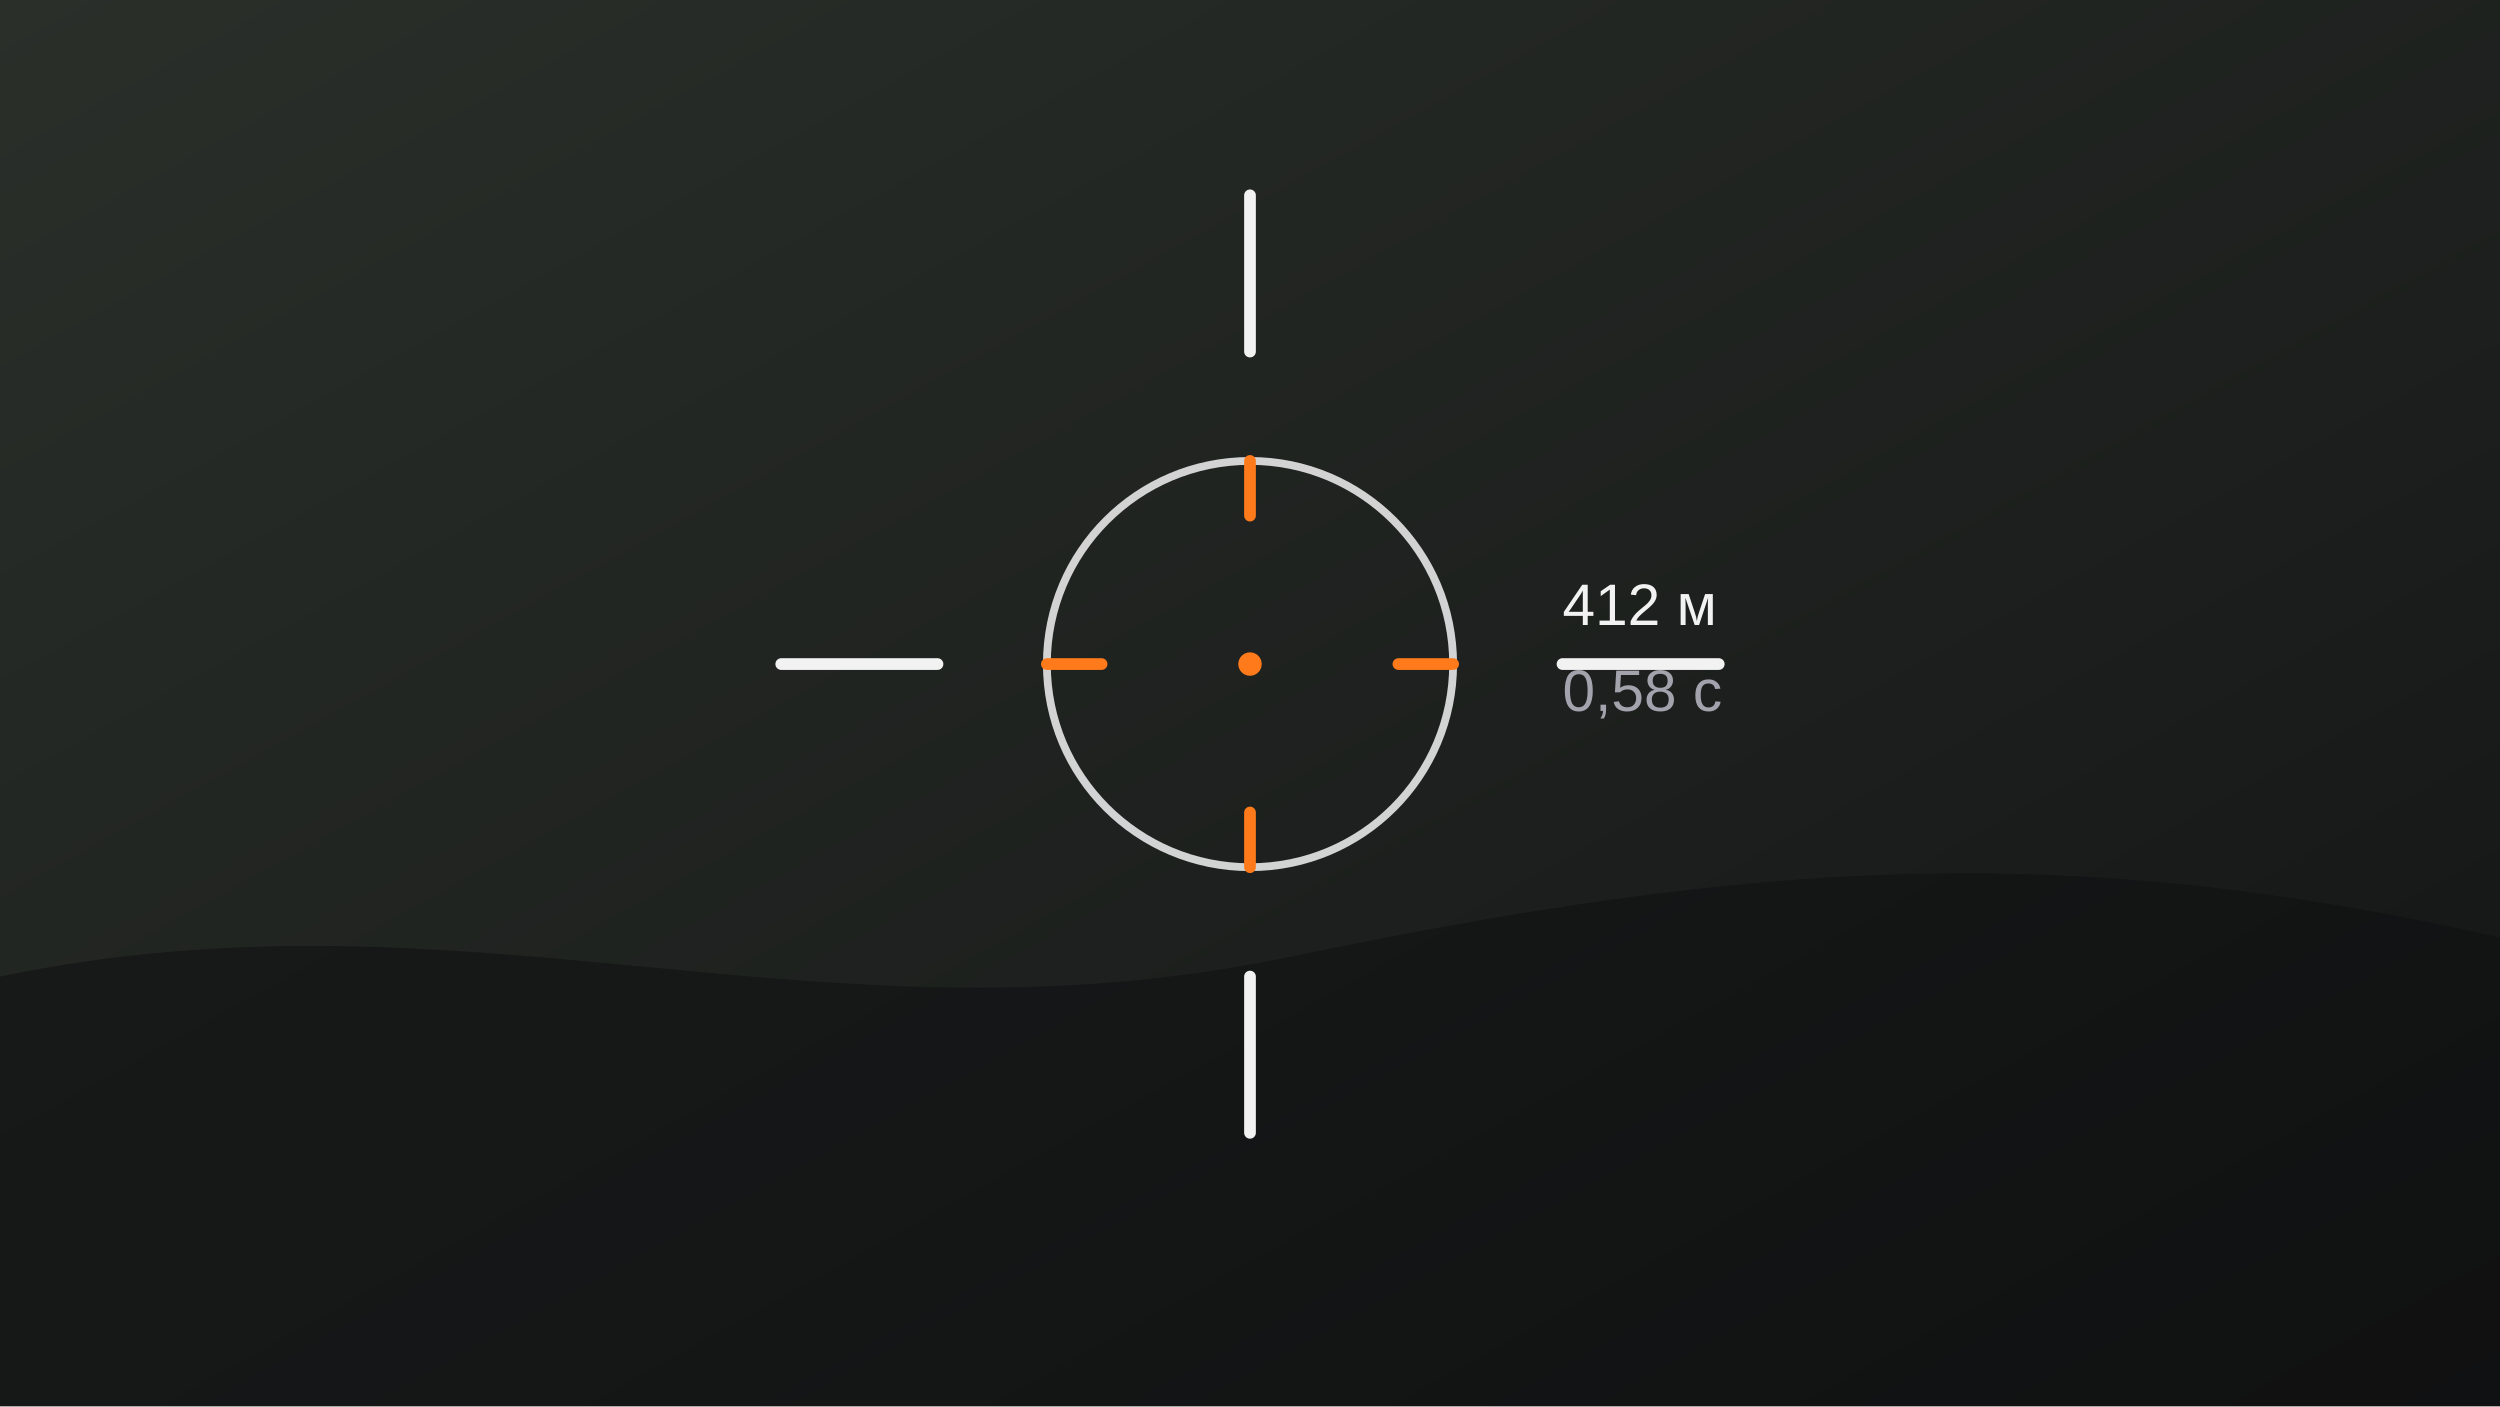
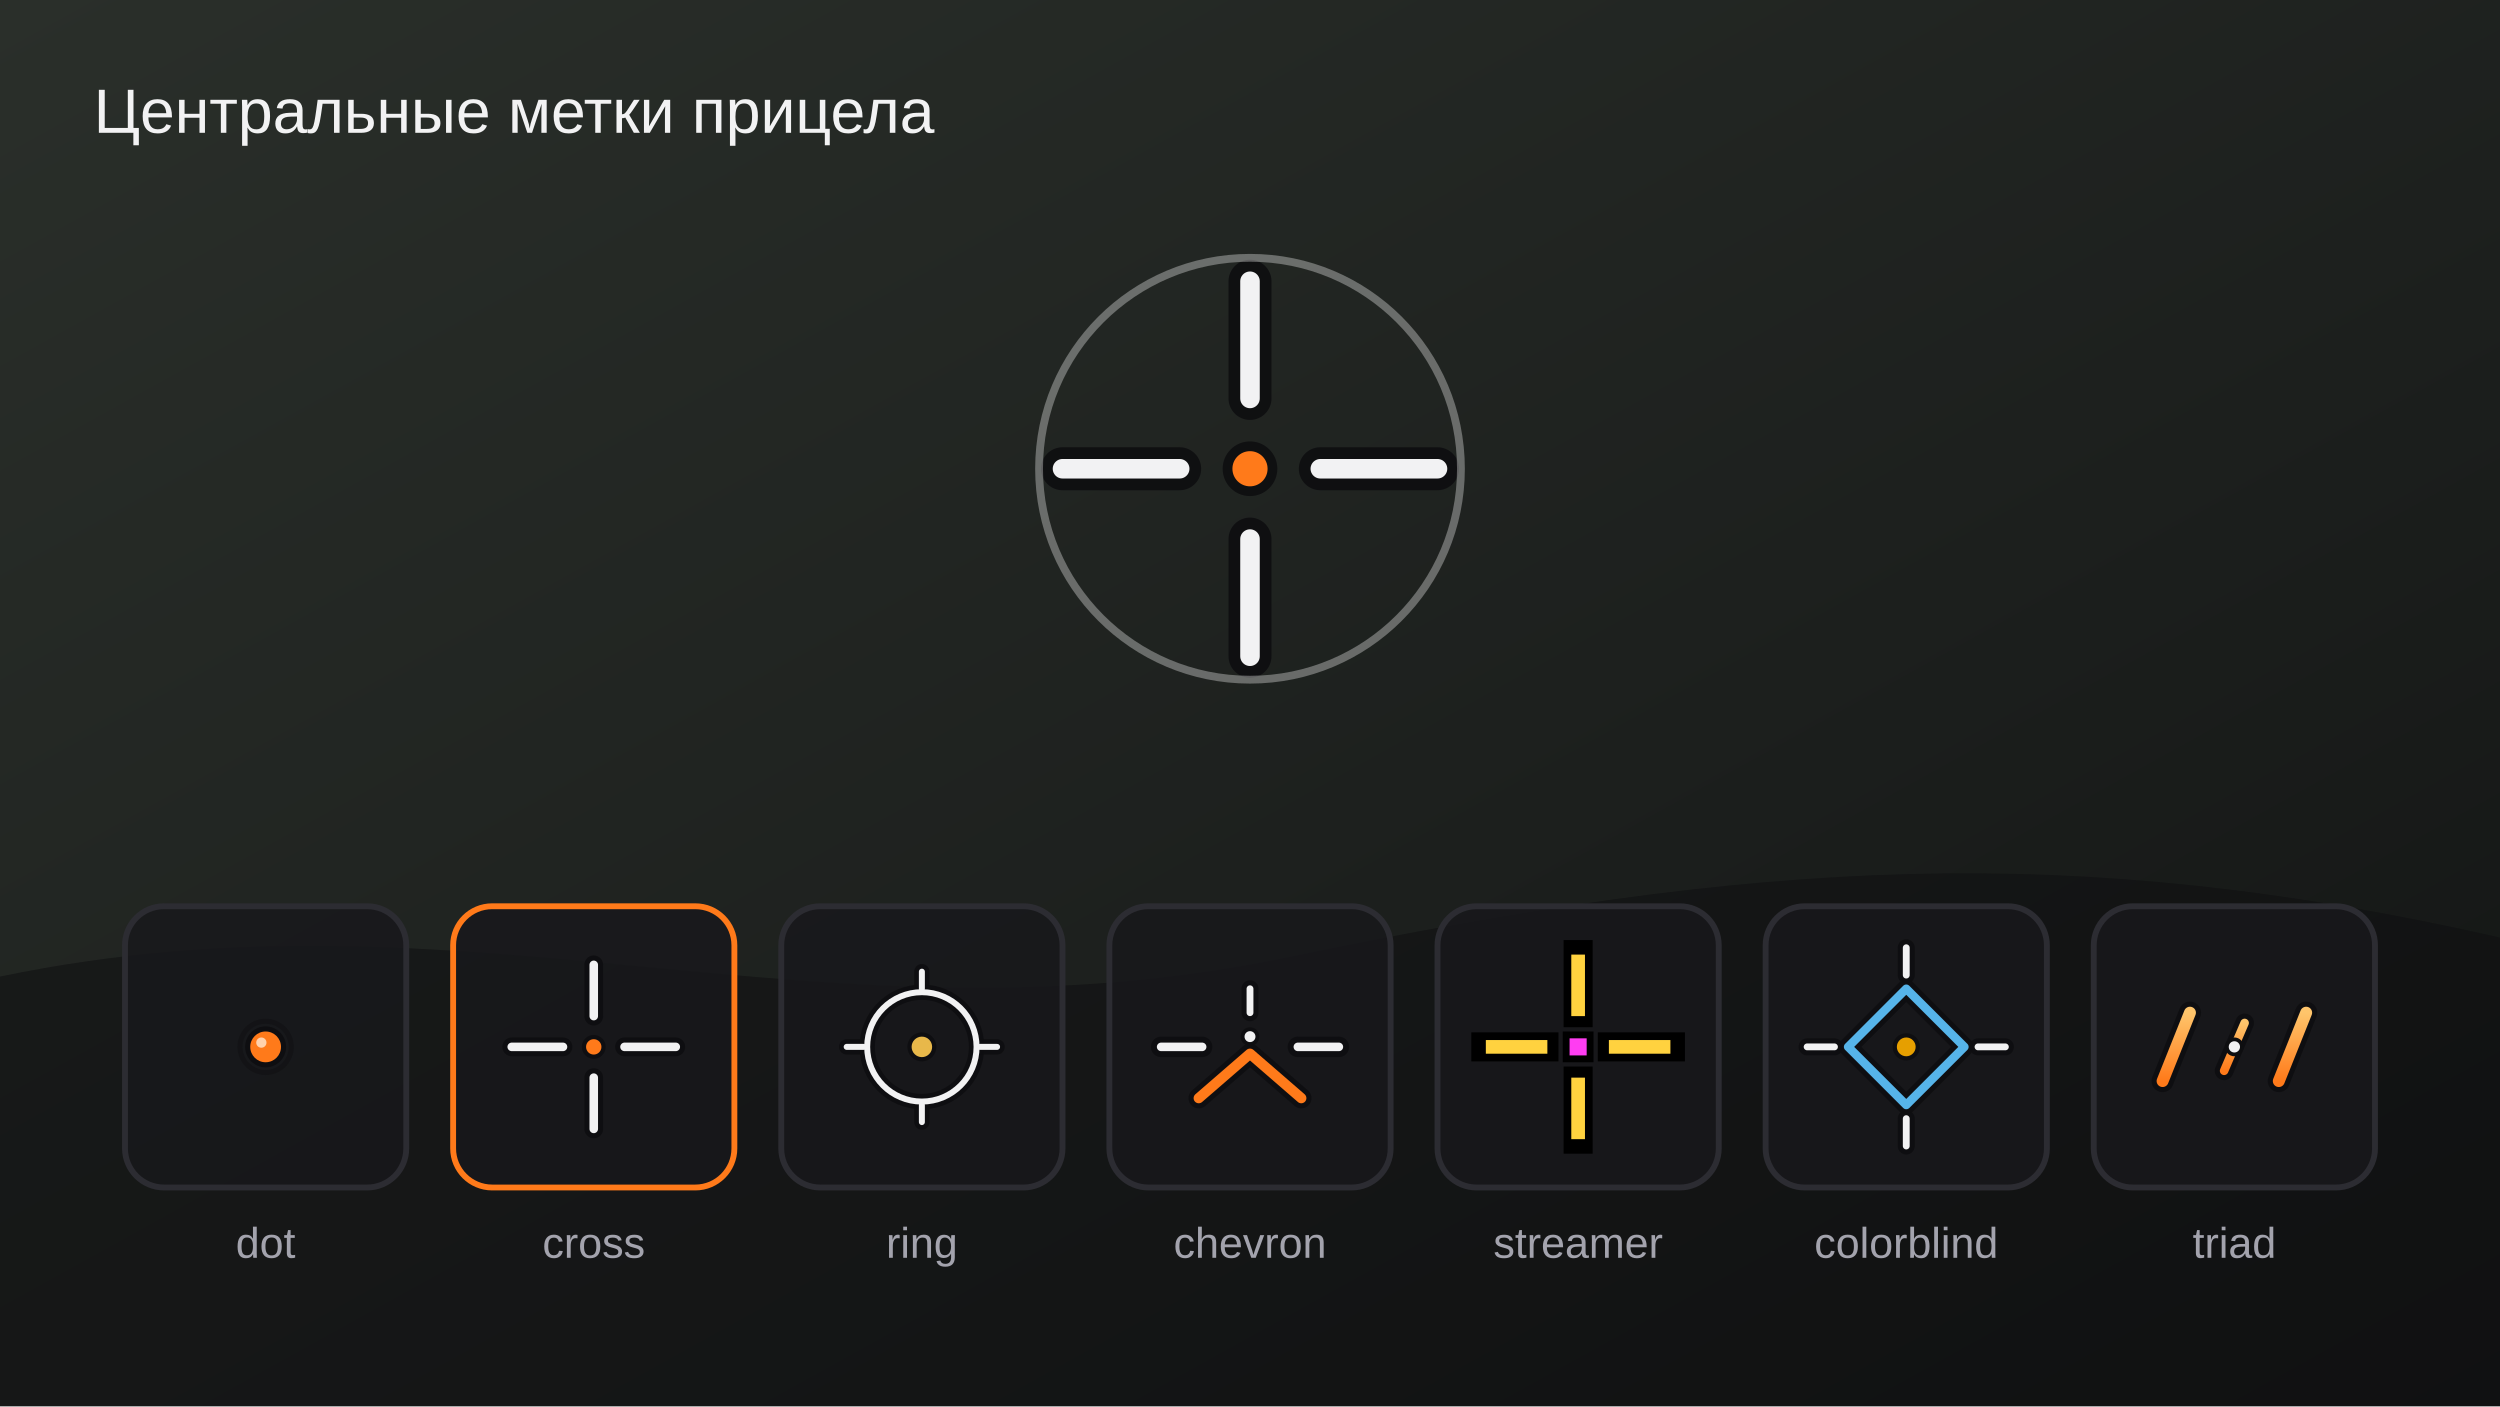
<svg xmlns="http://www.w3.org/2000/svg" width="640" height="360" viewBox="0 0 640 360">
  <defs>
    <linearGradient id="bg" x1="0" y1="0" x2="1" y2="1">
      <stop offset="0" stop-color="#2a2f2a" />
      <stop offset="0.6" stop-color="#1c1f1d" />
      <stop offset="1" stop-color="#121413" />
    </linearGradient>
  </defs>
  <rect width="640" height="360" fill="url(#bg)" />
  <path d="M0 250 C120 225 210 270 330 245 S530 215 640 240 V360 H0Z" fill="#0e0e10" opacity="0.55" />
-   <g transform="translate(320 170)" fill="none" stroke-linecap="round">
-     <circle r="52" stroke="#f2f2f3" stroke-opacity="0.85" stroke-width="2" />
-     <path d="M-80 0h-40M80 0h40M0 -80v-40M0 80v40" stroke="#f2f2f3" stroke-width="3" />
-     <circle r="3" fill="#ff7a1a" stroke="none" />
-     <path d="M-52 0h14M52 0h-14M0 -52v14M0 52v-14" stroke="#ff7a1a" stroke-width="3" />
-   </g>
-   <g font-family="Segoe UI, Arial, sans-serif" font-size="15" fill="#f2f2f3">
-     <text x="400" y="160">412 м</text>
-     <text x="400" y="182" fill="#a3a3ad">0,58 с</text>
-   </g>
+   <svg x="256" y="56" width="128" height="128" viewBox="0 0 128 128">
+     <path d="M64 16V46M64 82V112M16 64H46M82 64H112" stroke="#0e0e10" stroke-opacity="0.9" stroke-linecap="round" stroke-linejoin="round" fill="none" stroke-width="11" />
+     <path d="M64 16V46M64 82V112M16 64H46M82 64H112" stroke="#f2f2f3" stroke-width="5" stroke-linecap="round" />
+     <circle cx="64" cy="64" r="7" fill="#0e0e10" fill-opacity="0.9" />
+     <circle cx="64" cy="64" r="4.5" fill="#ff7a1a" />
+   </svg>
+   <circle cx="320" cy="120" r="54" fill="none" stroke="#f2f2f3" stroke-opacity="0.35" stroke-width="2" />
+   <rect x="32" y="232" width="72" height="72" rx="10" fill="#18181b" fill-opacity="0.85" stroke="#2c2c32" stroke-width="1.5" />
+   <svg x="40" y="240" width="56" height="56" viewBox="0 0 128 128">
+     <circle cx="64" cy="64" r="15" fill="none" stroke="#0e0e10" stroke-opacity="0.45" stroke-width="3" />
+     <circle cx="64" cy="64" r="12" fill="#0e0e10" fill-opacity="0.9" />
+     <circle cx="64" cy="64" r="9" fill="#ff7a1a" />
+     <circle cx="61.5" cy="61.5" r="3" fill="#ffd2ad" />
+   </svg>
+   <text x="68" y="322" font-family="Segoe UI, Arial, sans-serif" font-size="11" fill="#a3a3ad" text-anchor="middle">dot</text>
+   <rect x="116" y="232" width="72" height="72" rx="10" fill="#18181b" fill-opacity="0.85" stroke="#ff7a1a" stroke-width="1.5" />
+   <svg x="124" y="240" width="56" height="56" viewBox="0 0 128 128">
+     <path d="M64 16V46M64 82V112M16 64H46M82 64H112" stroke="#0e0e10" stroke-opacity="0.9" stroke-linecap="round" stroke-linejoin="round" fill="none" stroke-width="11" />
+     <path d="M64 16V46M64 82V112M16 64H46M82 64H112" stroke="#f2f2f3" stroke-width="5" stroke-linecap="round" />
+     <circle cx="64" cy="64" r="7" fill="#0e0e10" fill-opacity="0.9" />
+     <circle cx="64" cy="64" r="4.5" fill="#ff7a1a" />
+   </svg>
+   <text x="152" y="322" font-family="Segoe UI, Arial, sans-serif" font-size="11" fill="#a3a3ad" text-anchor="middle">cross</text>
+   <rect x="200" y="232" width="72" height="72" rx="10" fill="#18181b" fill-opacity="0.85" stroke="#2c2c32" stroke-width="1.5" />
+   <svg x="208" y="240" width="56" height="56" viewBox="0 0 128 128">
+     <circle cx="64" cy="64" r="32" stroke="#0e0e10" stroke-opacity="0.9" stroke-linecap="round" stroke-linejoin="round" fill="none" stroke-width="9" />
+     <path d="M64 20V30M64 98V108M20 64H30M98 64H108" stroke="#0e0e10" stroke-opacity="0.9" stroke-linecap="round" stroke-linejoin="round" fill="none" stroke-width="9" />
+     <circle cx="64" cy="64" r="32" fill="none" stroke="#f2f2f3" stroke-width="3.5" />
+     <path d="M64 20V30M64 98V108M20 64H30M98 64H108" stroke="#f2f2f3" stroke-width="3.5" stroke-linecap="round" />
+     <circle cx="64" cy="64" r="8.5" fill="#0e0e10" fill-opacity="0.9" />
+     <circle cx="64" cy="64" r="6" fill="#e8b84a" />
+   </svg>
+   <text x="236" y="322" font-family="Segoe UI, Arial, sans-serif" font-size="11" fill="#a3a3ad" text-anchor="middle">ring</text>
+   <rect x="284" y="232" width="72" height="72" rx="10" fill="#18181b" fill-opacity="0.85" stroke="#2c2c32" stroke-width="1.5" />
+   <svg x="292" y="240" width="56" height="56" viewBox="0 0 128 128">
+     <path d="M34 94L64 68L94 94M12 64H36M92 64H116" stroke="#0e0e10" stroke-opacity="0.9" stroke-linecap="round" stroke-linejoin="round" fill="none" stroke-width="12" />
+     <path d="M34 94L64 68L94 94" fill="none" stroke="#ff7a1a" stroke-width="6" stroke-linecap="round" stroke-linejoin="round" />
+     <path d="M12 64H36M92 64H116" stroke="#f2f2f3" stroke-width="5" stroke-linecap="round" />
+     <path d="M64 30V44" stroke="#0e0e10" stroke-opacity="0.9" stroke-linecap="round" stroke-linejoin="round" fill="none" stroke-width="10" />
+     <path d="M64 30V44" stroke="#f2f2f3" stroke-width="4" stroke-linecap="round" />
+     <circle cx="64" cy="58" r="5.5" fill="#0e0e10" fill-opacity="0.9" />
+     <circle cx="64" cy="58" r="3.2" fill="#f2f2f3" />
+   </svg>
+   <text x="320" y="322" font-family="Segoe UI, Arial, sans-serif" font-size="11" fill="#a3a3ad" text-anchor="middle">chevron</text>
+   <rect x="368" y="232" width="72" height="72" rx="10" fill="#18181b" fill-opacity="0.85" stroke="#2c2c32" stroke-width="1.5" />
+   <svg x="376" y="240" width="56" height="56" viewBox="0 0 128 128">
+     <path d="M64 10V44M64 84V118M10 64H44M84 64H118" stroke="#000000" stroke-width="17" stroke-linecap="square" />
+     <path d="M64 14V42M64 86V114M14 64H42M86 64H114" stroke="#ffd23f" stroke-width="8" stroke-linecap="square" />
+     <rect x="55" y="55" width="18" height="18" fill="#000000" />
+     <rect x="59" y="59" width="10" height="10" fill="#ff3df2" />
+   </svg>
+   <text x="404" y="322" font-family="Segoe UI, Arial, sans-serif" font-size="11" fill="#a3a3ad" text-anchor="middle">streamer</text>
+   <rect x="452" y="232" width="72" height="72" rx="10" fill="#18181b" fill-opacity="0.85" stroke="#2c2c32" stroke-width="1.5" />
+   <svg x="460" y="240" width="56" height="56" viewBox="0 0 128 128">
+     <path d="M64 30L98 64L64 98L30 64Z" stroke="#0e0e10" stroke-opacity="0.9" stroke-linecap="round" stroke-linejoin="round" fill="none" stroke-width="11" />
+     <path d="M64 30L98 64L64 98L30 64Z" fill="none" stroke="#56b4e9" stroke-width="5" stroke-linejoin="round" />
+     <path d="M64 6V22M64 106V122M6 64H22M106 64H122" stroke="#0e0e10" stroke-opacity="0.9" stroke-linecap="round" stroke-linejoin="round" fill="none" stroke-width="10" />
+     <path d="M64 6V22M64 106V122M6 64H22M106 64H122" stroke="#f2f2f3" stroke-width="4" stroke-linecap="round" />
+     <circle cx="64" cy="64" r="8" fill="#0e0e10" fill-opacity="0.9" />
+     <circle cx="64" cy="64" r="5.5" fill="#e69f00" />
+   </svg>
+   <text x="488" y="322" font-family="Segoe UI, Arial, sans-serif" font-size="11" fill="#a3a3ad" text-anchor="middle">colorblind</text>
+   <rect x="536" y="232" width="72" height="72" rx="10" fill="#18181b" fill-opacity="0.85" stroke="#2c2c32" stroke-width="1.5" />
+   <svg x="544" y="240" width="56" height="56" viewBox="0 0 128 128">
+     <defs>
+       <linearGradient id="m6g" x1="0" y1="0" x2="0" y2="1">
+         <stop offset="0" stop-color="#ffc56b" />
+         <stop offset="1" stop-color="#ff7a1a" />
+       </linearGradient>
+     </defs>
+     <path d="M22 84L38 44M90 84L106 44" stroke="#0e0e10" stroke-opacity="0.9" stroke-linecap="round" stroke-linejoin="round" fill="none" stroke-width="13" />
+     <path d="M22 84L38 44M90 84L106 44" stroke="url(#m6g)" stroke-width="7" stroke-linecap="round" />
+     <path d="M58 78L70 50" stroke="#0e0e10" stroke-opacity="0.9" stroke-linecap="round" stroke-linejoin="round" fill="none" stroke-width="11" />
+     <path d="M58 78L70 50" stroke="url(#m6g)" stroke-width="5" stroke-linecap="round" />
+     <circle cx="64" cy="64" r="5.5" fill="#0e0e10" />
+     <circle cx="64" cy="64" r="3.3" fill="#f2f2f3" />
+   </svg>
+   <text x="572" y="322" font-family="Segoe UI, Arial, sans-serif" font-size="11" fill="#a3a3ad" text-anchor="middle">triad</text>
+   <text x="24" y="34" font-family="Segoe UI, Arial, sans-serif" font-size="16" fill="#f2f2f3" text-anchor="start">Центральные метки прицела</text>
</svg>
